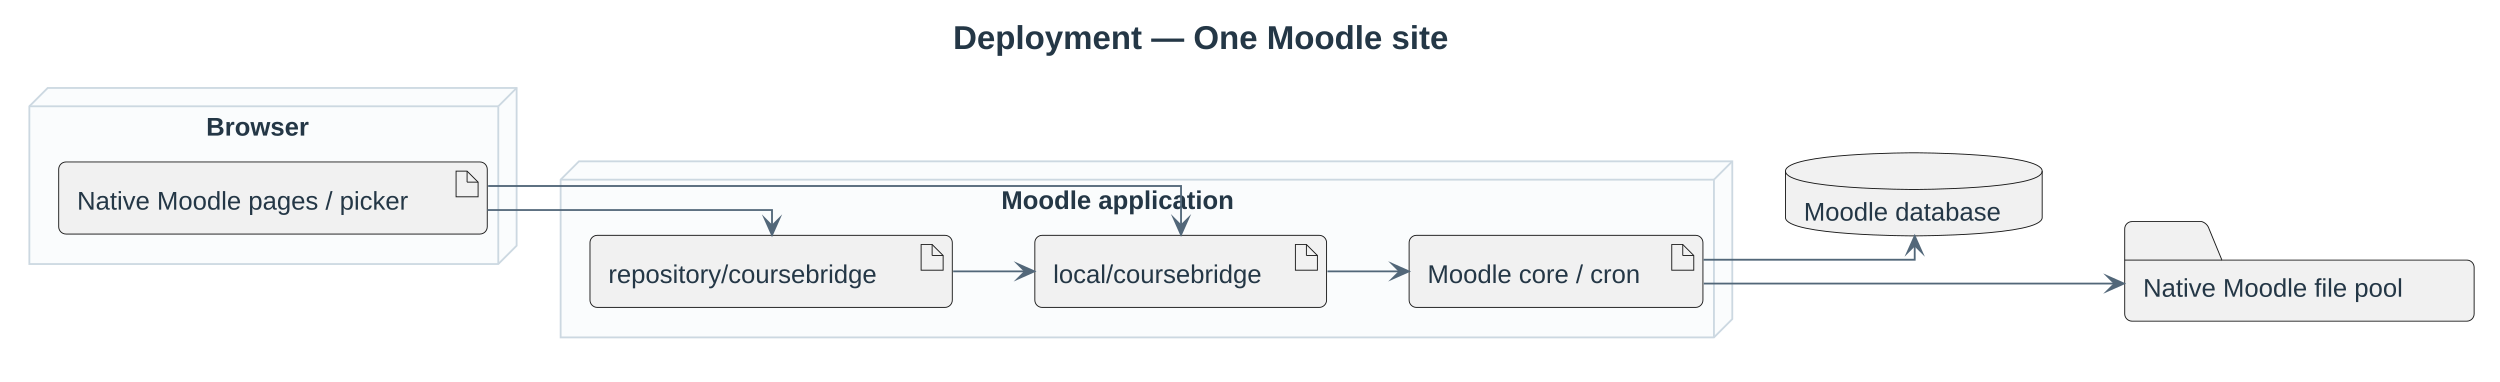
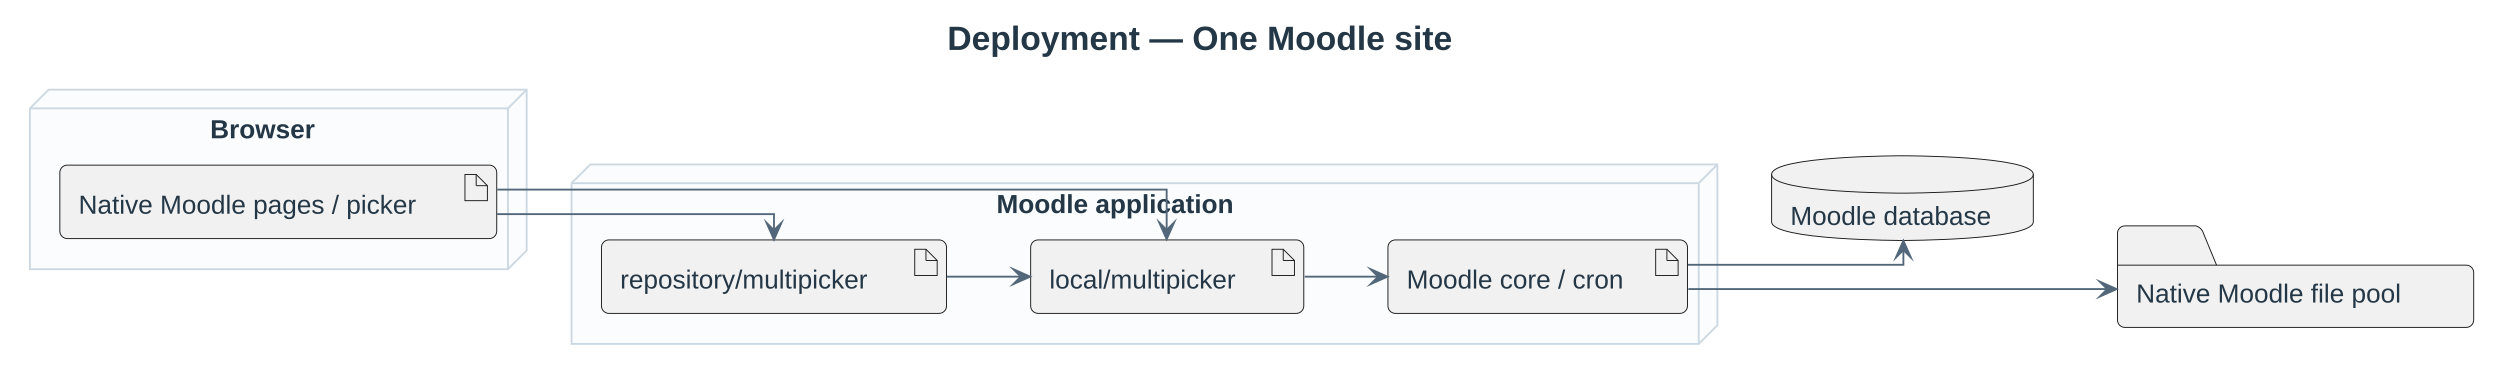
- <svg xmlns="http://www.w3.org/2000/svg" version="1.1" data-diagram-type="DESCRIPTION" style="width:1363px;height:208px;background:#FFFFFF;" width="1363px" height="208px" viewBox="0 0 1363 208" zoomAndPan="magnify" preserveAspectRatio="none" contentStyleType="text/css">
+ <svg xmlns="http://www.w3.org/2000/svg" version="1.1" data-diagram-type="DESCRIPTION" style="width:1337px;height:208px;background:#FFFFFF;" width="1337px" height="208px" viewBox="0 0 1337 208" zoomAndPan="magnify" preserveAspectRatio="none" contentStyleType="text/css">
  <defs />
  <g font-family="sans-serif" lengthAdjust="spacing">
    <g class="title" data-source-line="2">
-       <text x="519.609" y="26.708" fill="#243746" font-size="18" textLength="317.681" font-weight="700" font-family="Arial">Deployment — One Moodle site</text>
+       <text x="506.624" y="26.708" fill="#243746" font-size="18" textLength="317.681" font-weight="700" font-family="Arial">Deployment — One Moodle site</text>
    </g>
    <g class="cluster" data-qualified-name="Browser" id="ent0001" data-source-line="4">
      <polygon points="16,57.953,26,47.953,281.66,47.953,281.66,133.953,271.66,143.953,16,143.953,16,57.953" fill="#FAFCFD" style="stroke:#CCD8E1;stroke-width:1;stroke-linejoin:miter;stroke-miterlimit:10;" />
      <line x1="271.66" y1="57.953" x2="281.66" y2="47.953" style="stroke:#CCD8E1;stroke-width:1;" />
      <line x1="16" y1="57.953" x2="271.66" y2="57.953" style="stroke:#CCD8E1;stroke-width:1;" />
      <line x1="271.66" y1="57.953" x2="271.66" y2="143.953" style="stroke:#CCD8E1;stroke-width:1;" />
      <text x="112.4" y="73.948" fill="#243746" font-size="14" textLength="64.859" font-weight="700" font-family="Arial">Browser</text>
    </g>
    <g class="cluster" data-qualified-name="Moodle application" id="ent0003" data-source-line="7">
-       <polygon points="305.66,97.953,315.66,87.953,944.44,87.953,944.44,173.953,934.44,183.953,305.66,183.953,305.66,97.953" fill="#FAFCFD" style="stroke:#CCD8E1;stroke-width:1;stroke-linejoin:miter;stroke-miterlimit:10;" />
-       <line x1="934.44" y1="97.953" x2="944.44" y2="87.953" style="stroke:#CCD8E1;stroke-width:1;" />
-       <line x1="305.66" y1="97.953" x2="934.44" y2="97.953" style="stroke:#CCD8E1;stroke-width:1;" />
-       <line x1="934.44" y1="97.953" x2="934.44" y2="183.953" style="stroke:#CCD8E1;stroke-width:1;" />
-       <text x="545.916" y="113.948" fill="#243746" font-size="14" textLength="150.268" font-weight="700" font-family="Arial">Moodle application</text>
+       <polygon points="305.66,97.953,315.66,87.953,918.46,87.953,918.46,173.953,908.46,183.953,305.66,183.953,305.66,97.953" fill="#FAFCFD" style="stroke:#CCD8E1;stroke-width:1;stroke-linejoin:miter;stroke-miterlimit:10;" />
+       <line x1="908.46" y1="97.953" x2="918.46" y2="87.953" style="stroke:#CCD8E1;stroke-width:1;" />
+       <line x1="305.66" y1="97.953" x2="908.46" y2="97.953" style="stroke:#CCD8E1;stroke-width:1;" />
+       <line x1="908.46" y1="97.953" x2="908.46" y2="183.953" style="stroke:#CCD8E1;stroke-width:1;" />
+       <text x="532.926" y="113.948" fill="#243746" font-size="14" textLength="150.268" font-weight="700" font-family="Arial">Moodle application</text>
    </g>
    <g class="entity" data-qualified-name="Browser.UI" id="ent0002" data-source-line="5">
      <rect x="32" y="88.303" width="233.656" height="39.297" fill="#F1F1F1" style="stroke:#181818;stroke-width:0.5;" rx="4" ry="4" />
      <polygon points="248.656,93.303,248.656,107.303,260.656,107.303,260.656,99.303,254.656,93.303,248.656,93.303" fill="#F1F1F1" style="stroke:#181818;stroke-width:0.5;stroke-linejoin:miter;stroke-miterlimit:10;" />
      <line x1="254.656" y1="93.303" x2="254.656" y2="99.303" style="stroke:#181818;stroke-width:0.5;" />
      <line x1="260.656" y1="99.303" x2="254.656" y2="99.303" style="stroke:#181818;stroke-width:0.5;" />
      <text x="42" y="114.298" fill="#243746" font-size="14" textLength="203.656" font-family="Arial">Native Moodle pages / picker</text>
    </g>
    <g class="entity" data-qualified-name="Moodle application.Local" id="ent0004" data-source-line="8">
-       <rect x="564.19" y="128.303" width="159.056" height="39.297" fill="#F1F1F1" style="stroke:#181818;stroke-width:0.5;" rx="4" ry="4" />
-       <polygon points="706.246,133.303,706.246,147.303,718.246,147.303,718.246,139.303,712.246,133.303,706.246,133.303" fill="#F1F1F1" style="stroke:#181818;stroke-width:0.5;stroke-linejoin:miter;stroke-miterlimit:10;" />
-       <line x1="712.246" y1="133.303" x2="712.246" y2="139.303" style="stroke:#181818;stroke-width:0.5;" />
-       <line x1="718.246" y1="139.303" x2="712.246" y2="139.303" style="stroke:#181818;stroke-width:0.5;" />
-       <text x="574.19" y="154.298" fill="#243746" font-size="14" textLength="129.056" font-family="Arial">local/coursebridge</text>
+       <rect x="551.2" y="128.303" width="146.067" height="39.297" fill="#F1F1F1" style="stroke:#181818;stroke-width:0.5;" rx="4" ry="4" />
+       <polygon points="680.267,133.303,680.267,147.303,692.267,147.303,692.267,139.303,686.267,133.303,680.267,133.303" fill="#F1F1F1" style="stroke:#181818;stroke-width:0.5;stroke-linejoin:miter;stroke-miterlimit:10;" />
+       <line x1="686.267" y1="133.303" x2="686.267" y2="139.303" style="stroke:#181818;stroke-width:0.5;" />
+       <line x1="692.267" y1="139.303" x2="686.267" y2="139.303" style="stroke:#181818;stroke-width:0.5;" />
+       <text x="561.2" y="154.298" fill="#243746" font-size="14" textLength="116.067" font-family="Arial">local/multipicker</text>
    </g>
    <g class="entity" data-qualified-name="Moodle application.Repository" id="ent0005" data-source-line="9">
-       <rect x="321.66" y="128.303" width="197.535" height="39.297" fill="#F1F1F1" style="stroke:#181818;stroke-width:0.5;" rx="4" ry="4" />
-       <polygon points="502.195,133.303,502.195,147.303,514.195,147.303,514.195,139.303,508.195,133.303,502.195,133.303" fill="#F1F1F1" style="stroke:#181818;stroke-width:0.5;stroke-linejoin:miter;stroke-miterlimit:10;" />
-       <line x1="508.195" y1="133.303" x2="508.195" y2="139.303" style="stroke:#181818;stroke-width:0.5;" />
-       <line x1="514.195" y1="139.303" x2="508.195" y2="139.303" style="stroke:#181818;stroke-width:0.5;" />
-       <text x="331.66" y="154.298" fill="#243746" font-size="14" textLength="167.535" font-family="Arial">repository/coursebridge</text>
+       <rect x="321.66" y="128.303" width="184.547" height="39.297" fill="#F1F1F1" style="stroke:#181818;stroke-width:0.5;" rx="4" ry="4" />
+       <polygon points="489.207,133.303,489.207,147.303,501.207,147.303,501.207,139.303,495.207,133.303,489.207,133.303" fill="#F1F1F1" style="stroke:#181818;stroke-width:0.5;stroke-linejoin:miter;stroke-miterlimit:10;" />
+       <line x1="495.207" y1="133.303" x2="495.207" y2="139.303" style="stroke:#181818;stroke-width:0.5;" />
+       <line x1="501.207" y1="139.303" x2="495.207" y2="139.303" style="stroke:#181818;stroke-width:0.5;" />
+       <text x="331.66" y="154.298" fill="#243746" font-size="14" textLength="154.547" font-family="Arial">repository/multipicker</text>
    </g>
    <g class="entity" data-qualified-name="Moodle application.Core" id="ent0006" data-source-line="10">
-       <rect x="768.25" y="128.303" width="160.19" height="39.297" fill="#F1F1F1" style="stroke:#181818;stroke-width:0.5;" rx="4" ry="4" />
-       <polygon points="911.44,133.303,911.44,147.303,923.44,147.303,923.44,139.303,917.44,133.303,911.44,133.303" fill="#F1F1F1" style="stroke:#181818;stroke-width:0.5;stroke-linejoin:miter;stroke-miterlimit:10;" />
-       <line x1="917.44" y1="133.303" x2="917.44" y2="139.303" style="stroke:#181818;stroke-width:0.5;" />
-       <line x1="923.44" y1="139.303" x2="917.44" y2="139.303" style="stroke:#181818;stroke-width:0.5;" />
-       <text x="778.25" y="154.298" fill="#243746" font-size="14" textLength="130.19" font-family="Arial">Moodle core / cron</text>
+       <rect x="742.27" y="128.303" width="160.19" height="39.297" fill="#F1F1F1" style="stroke:#181818;stroke-width:0.5;" rx="4" ry="4" />
+       <polygon points="885.46,133.303,885.46,147.303,897.46,147.303,897.46,139.303,891.46,133.303,885.46,133.303" fill="#F1F1F1" style="stroke:#181818;stroke-width:0.5;stroke-linejoin:miter;stroke-miterlimit:10;" />
+       <line x1="891.46" y1="133.303" x2="891.46" y2="139.303" style="stroke:#181818;stroke-width:0.5;" />
+       <line x1="897.46" y1="139.303" x2="891.46" y2="139.303" style="stroke:#181818;stroke-width:0.5;" />
+       <text x="752.27" y="154.298" fill="#243746" font-size="14" textLength="130.19" font-family="Arial">Moodle core / cron</text>
    </g>
    <g class="entity" data-qualified-name="DB" id="ent0007" data-source-line="12">
-       <path d="M973.44,93.303 C973.44,83.303 1043.419,83.303 1043.419,83.303 C1043.419,83.303 1113.397,83.303 1113.397,93.303 L1113.397,118.6 C1113.397,128.6 1043.419,128.6 1043.419,128.6 C1043.419,128.6 973.44,128.6 973.44,118.6 L973.44,93.303" style="stroke:#181818;stroke-width:0.5;" fill="#F1F1F1" />
-       <path d="M973.44,93.303 C973.44,103.303 1043.419,103.303 1043.419,103.303 C1043.419,103.303 1113.397,103.303 1113.397,93.303" style="stroke:#181818;stroke-width:0.5;" fill="none" />
-       <text x="983.44" y="120.298" fill="#243746" font-size="14" textLength="119.957" font-family="Arial">Moodle database</text>
+       <path d="M947.46,93.303 C947.46,83.303 1017.439,83.303 1017.439,83.303 C1017.439,83.303 1087.417,83.303 1087.417,93.303 L1087.417,118.6 C1087.417,128.6 1017.439,128.6 1017.439,128.6 C1017.439,128.6 947.46,128.6 947.46,118.6 L947.46,93.303" style="stroke:#181818;stroke-width:0.5;" fill="#F1F1F1" />
+       <path d="M947.46,93.303 C947.46,103.303 1017.439,103.303 1017.439,103.303 C1017.439,103.303 1087.417,103.303 1087.417,93.303" style="stroke:#181818;stroke-width:0.5;" fill="none" />
+       <text x="957.46" y="120.298" fill="#243746" font-size="14" textLength="119.957" font-family="Arial">Moodle database</text>
    </g>
    <g class="entity" data-qualified-name="Pool" id="ent0008" data-source-line="13">
-       <path d="M1162.39,120.803 L1200.39,120.803 A6,6 0 0 1 1204.39,124.803 L1211.39,141.803 L1344.898,141.803 A4,4 0 0 1 1348.898,145.803 L1348.898,171.1 A4,4 0 0 1 1344.898,175.1 L1162.39,175.1 A4,4 0 0 1 1158.39,171.1 L1158.39,124.803 A4,4 0 0 1 1162.39,120.803" style="stroke:#181818;stroke-width:0.5;" fill="#F1F1F1" />
-       <line x1="1158.39" y1="141.803" x2="1211.39" y2="141.803" style="stroke:#181818;stroke-width:0.5;" />
-       <text x="1168.39" y="161.798" fill="#243746" font-size="14" textLength="160.508" font-family="Arial">Native Moodle file pool</text>
+       <path d="M1136.42,120.803 L1174.42,120.803 A6,6 0 0 1 1178.42,124.803 L1185.42,141.803 L1318.928,141.803 A4,4 0 0 1 1322.928,145.803 L1322.928,171.1 A4,4 0 0 1 1318.928,175.1 L1136.42,175.1 A4,4 0 0 1 1132.42,171.1 L1132.42,124.803 A4,4 0 0 1 1136.42,120.803" style="stroke:#181818;stroke-width:0.5;" fill="#F1F1F1" />
+       <line x1="1132.42" y1="141.803" x2="1185.42" y2="141.803" style="stroke:#181818;stroke-width:0.5;" />
+       <text x="1142.42" y="161.798" fill="#243746" font-size="14" textLength="160.508" font-family="Arial">Native Moodle file pool</text>
    </g>
    <g class="link" data-entity-1="ent0002" data-entity-2="ent0005" id="lnk9" data-source-line="14" data-link-type="dependency">
-       <path d="M265.79,114.503 C339.53,114.503 420.9,114.503 420.9,114.503 C420.9,114.503 420.9,115.903 420.9,123.113" style="stroke:#526779;stroke-width:1;" fill="none" id="UI-to-Repository" />
-       <polygon points="420.9,128.113,424.9,119.113,420.9,123.113,416.9,119.113,420.9,128.113" fill="#526779" style="stroke:#526779;stroke-width:1;stroke-linejoin:miter;stroke-miterlimit:10;" />
+       <path d="M265.88,114.503 C336.89,114.503 413.93,114.503 413.93,114.503 C413.93,114.503 413.93,115.903 413.93,123.113" style="stroke:#526779;stroke-width:1;" fill="none" id="UI-to-Repository" />
+       <polygon points="413.93,128.113,417.93,119.113,413.93,123.113,409.93,119.113,413.93,128.113" fill="#526779" style="stroke:#526779;stroke-width:1;stroke-linejoin:miter;stroke-miterlimit:10;" />
    </g>
    <g class="link" data-entity-1="ent0002" data-entity-2="ent0004" id="lnk10" data-source-line="15" data-link-type="dependency">
-       <path d="M266.15,101.403 C412.55,101.403 643.9,101.403 643.9,101.403 C643.9,101.403 643.9,110.323 643.9,122.943" style="stroke:#526779;stroke-width:1;" fill="none" id="UI-to-Local" />
-       <polygon points="643.9,127.943,647.9,118.943,643.9,122.943,639.9,118.943,643.9,127.943" fill="#526779" style="stroke:#526779;stroke-width:1;stroke-linejoin:miter;stroke-miterlimit:10;" />
+       <path d="M265.96,101.403 C406.64,101.403 623.93,101.403 623.93,101.403 C623.93,101.403 623.93,110.323 623.93,122.943" style="stroke:#526779;stroke-width:1;" fill="none" id="UI-to-Local" />
+       <polygon points="623.93,127.943,627.93,118.943,623.93,122.943,619.93,118.943,623.93,127.943" fill="#526779" style="stroke:#526779;stroke-width:1;stroke-linejoin:miter;stroke-miterlimit:10;" />
    </g>
    <g class="link" data-entity-1="ent0005" data-entity-2="ent0004" id="lnk11" data-source-line="16" data-link-type="dependency">
-       <path d="M519.66,147.953 C534.46,147.953 544.54,147.953 558.87,147.953" style="stroke:#526779;stroke-width:1;" fill="none" id="Repository-to-Local" />
-       <polygon points="563.87,147.953,554.87,143.953,558.87,147.953,554.87,151.953,563.87,147.953" fill="#526779" style="stroke:#526779;stroke-width:1;stroke-linejoin:miter;stroke-miterlimit:10;" />
+       <path d="M506.48,147.953 C521.36,147.953 531.58,147.953 545.92,147.953" style="stroke:#526779;stroke-width:1;" fill="none" id="Repository-to-Local" />
+       <polygon points="550.92,147.953,541.92,143.953,545.92,147.953,541.92,151.953,550.92,147.953" fill="#526779" style="stroke:#526779;stroke-width:1;stroke-linejoin:miter;stroke-miterlimit:10;" />
    </g>
    <g class="link" data-entity-1="ent0004" data-entity-2="ent0006" id="lnk12" data-source-line="17" data-link-type="dependency">
-       <path d="M723.71,147.953 C738.28,147.953 748.49,147.953 763.07,147.953" style="stroke:#526779;stroke-width:1;" fill="none" id="Local-to-Core" />
-       <polygon points="768.07,147.953,759.07,143.953,763.07,147.953,759.07,151.953,768.07,147.953" fill="#526779" style="stroke:#526779;stroke-width:1;stroke-linejoin:miter;stroke-miterlimit:10;" />
+       <path d="M697.73,147.953 C712.16,147.953 722.36,147.953 737,147.953" style="stroke:#526779;stroke-width:1;" fill="none" id="Local-to-Core" />
+       <polygon points="742,147.953,733,143.953,737,147.953,733,151.953,742,147.953" fill="#526779" style="stroke:#526779;stroke-width:1;stroke-linejoin:miter;stroke-miterlimit:10;" />
    </g>
    <g class="link" data-entity-1="ent0006" data-entity-2="ent0007" id="lnk13" data-source-line="18" data-link-type="dependency">
-       <path d="M928.73,141.603 C982.67,141.603 1043.9,141.603 1043.9,141.603 C1043.9,141.603 1043.9,140.723 1043.9,133.733" style="stroke:#526779;stroke-width:1;" fill="none" id="Core-to-DB" />
-       <polygon points="1043.9,128.733,1039.9,137.733,1043.9,133.733,1047.9,137.733,1043.9,128.733" fill="#526779" style="stroke:#526779;stroke-width:1;stroke-linejoin:miter;stroke-miterlimit:10;" />
+       <path d="M902.75,141.603 C956.69,141.603 1017.93,141.603 1017.93,141.603 C1017.93,141.603 1017.93,140.723 1017.93,133.733" style="stroke:#526779;stroke-width:1;" fill="none" id="Core-to-DB" />
+       <polygon points="1017.93,128.733,1013.93,137.733,1017.93,133.733,1021.93,137.733,1017.93,128.733" fill="#526779" style="stroke:#526779;stroke-width:1;stroke-linejoin:miter;stroke-miterlimit:10;" />
    </g>
    <g class="link" data-entity-1="ent0006" data-entity-2="ent0008" id="lnk14" data-source-line="19" data-link-type="dependency">
-       <path d="M928.9,154.603 C994.81,154.603 1083.19,154.603 1152.91,154.603" style="stroke:#526779;stroke-width:1;" fill="none" id="Core-to-Pool" />
-       <polygon points="1157.91,154.603,1148.91,150.603,1152.91,154.603,1148.91,158.603,1157.91,154.603" fill="#526779" style="stroke:#526779;stroke-width:1;stroke-linejoin:miter;stroke-miterlimit:10;" />
+       <path d="M902.93,154.603 C968.84,154.603 1057.22,154.603 1126.94,154.603" style="stroke:#526779;stroke-width:1;" fill="none" id="Core-to-Pool" />
+       <polygon points="1131.94,154.603,1122.94,150.603,1126.94,154.603,1122.94,158.603,1131.94,154.603" fill="#526779" style="stroke:#526779;stroke-width:1;stroke-linejoin:miter;stroke-miterlimit:10;" />
    </g>
  </g>
</svg>
